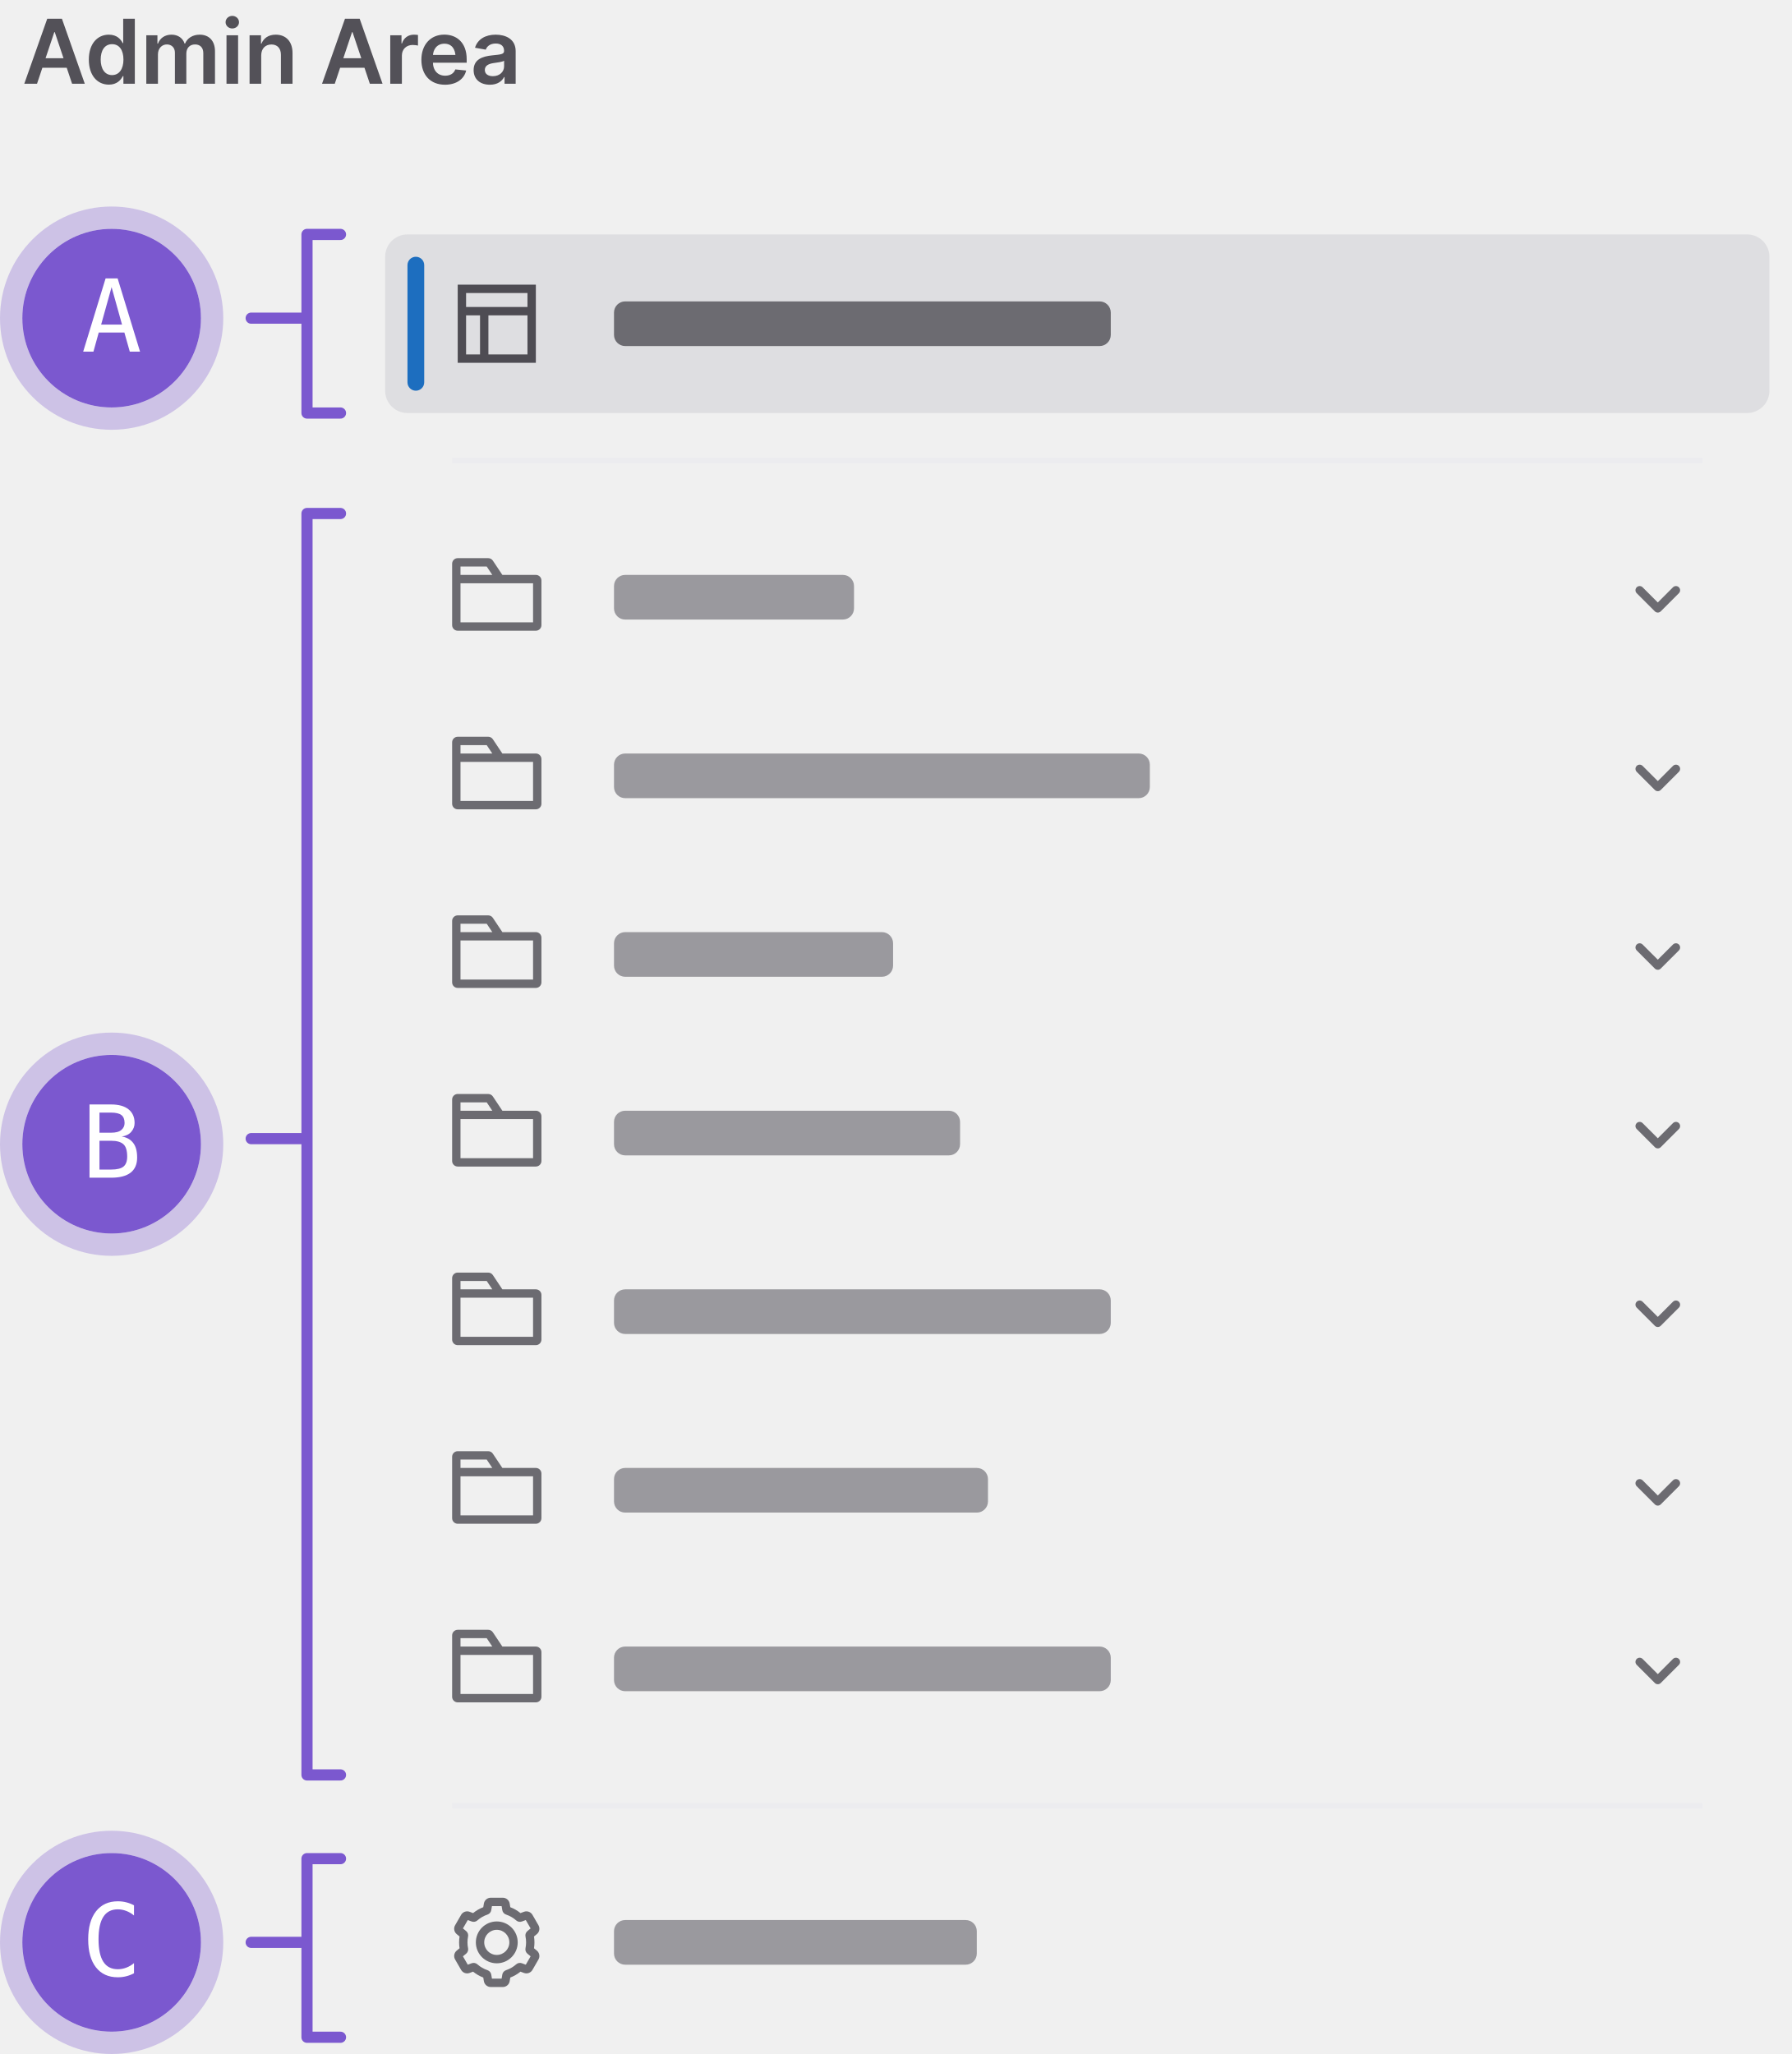
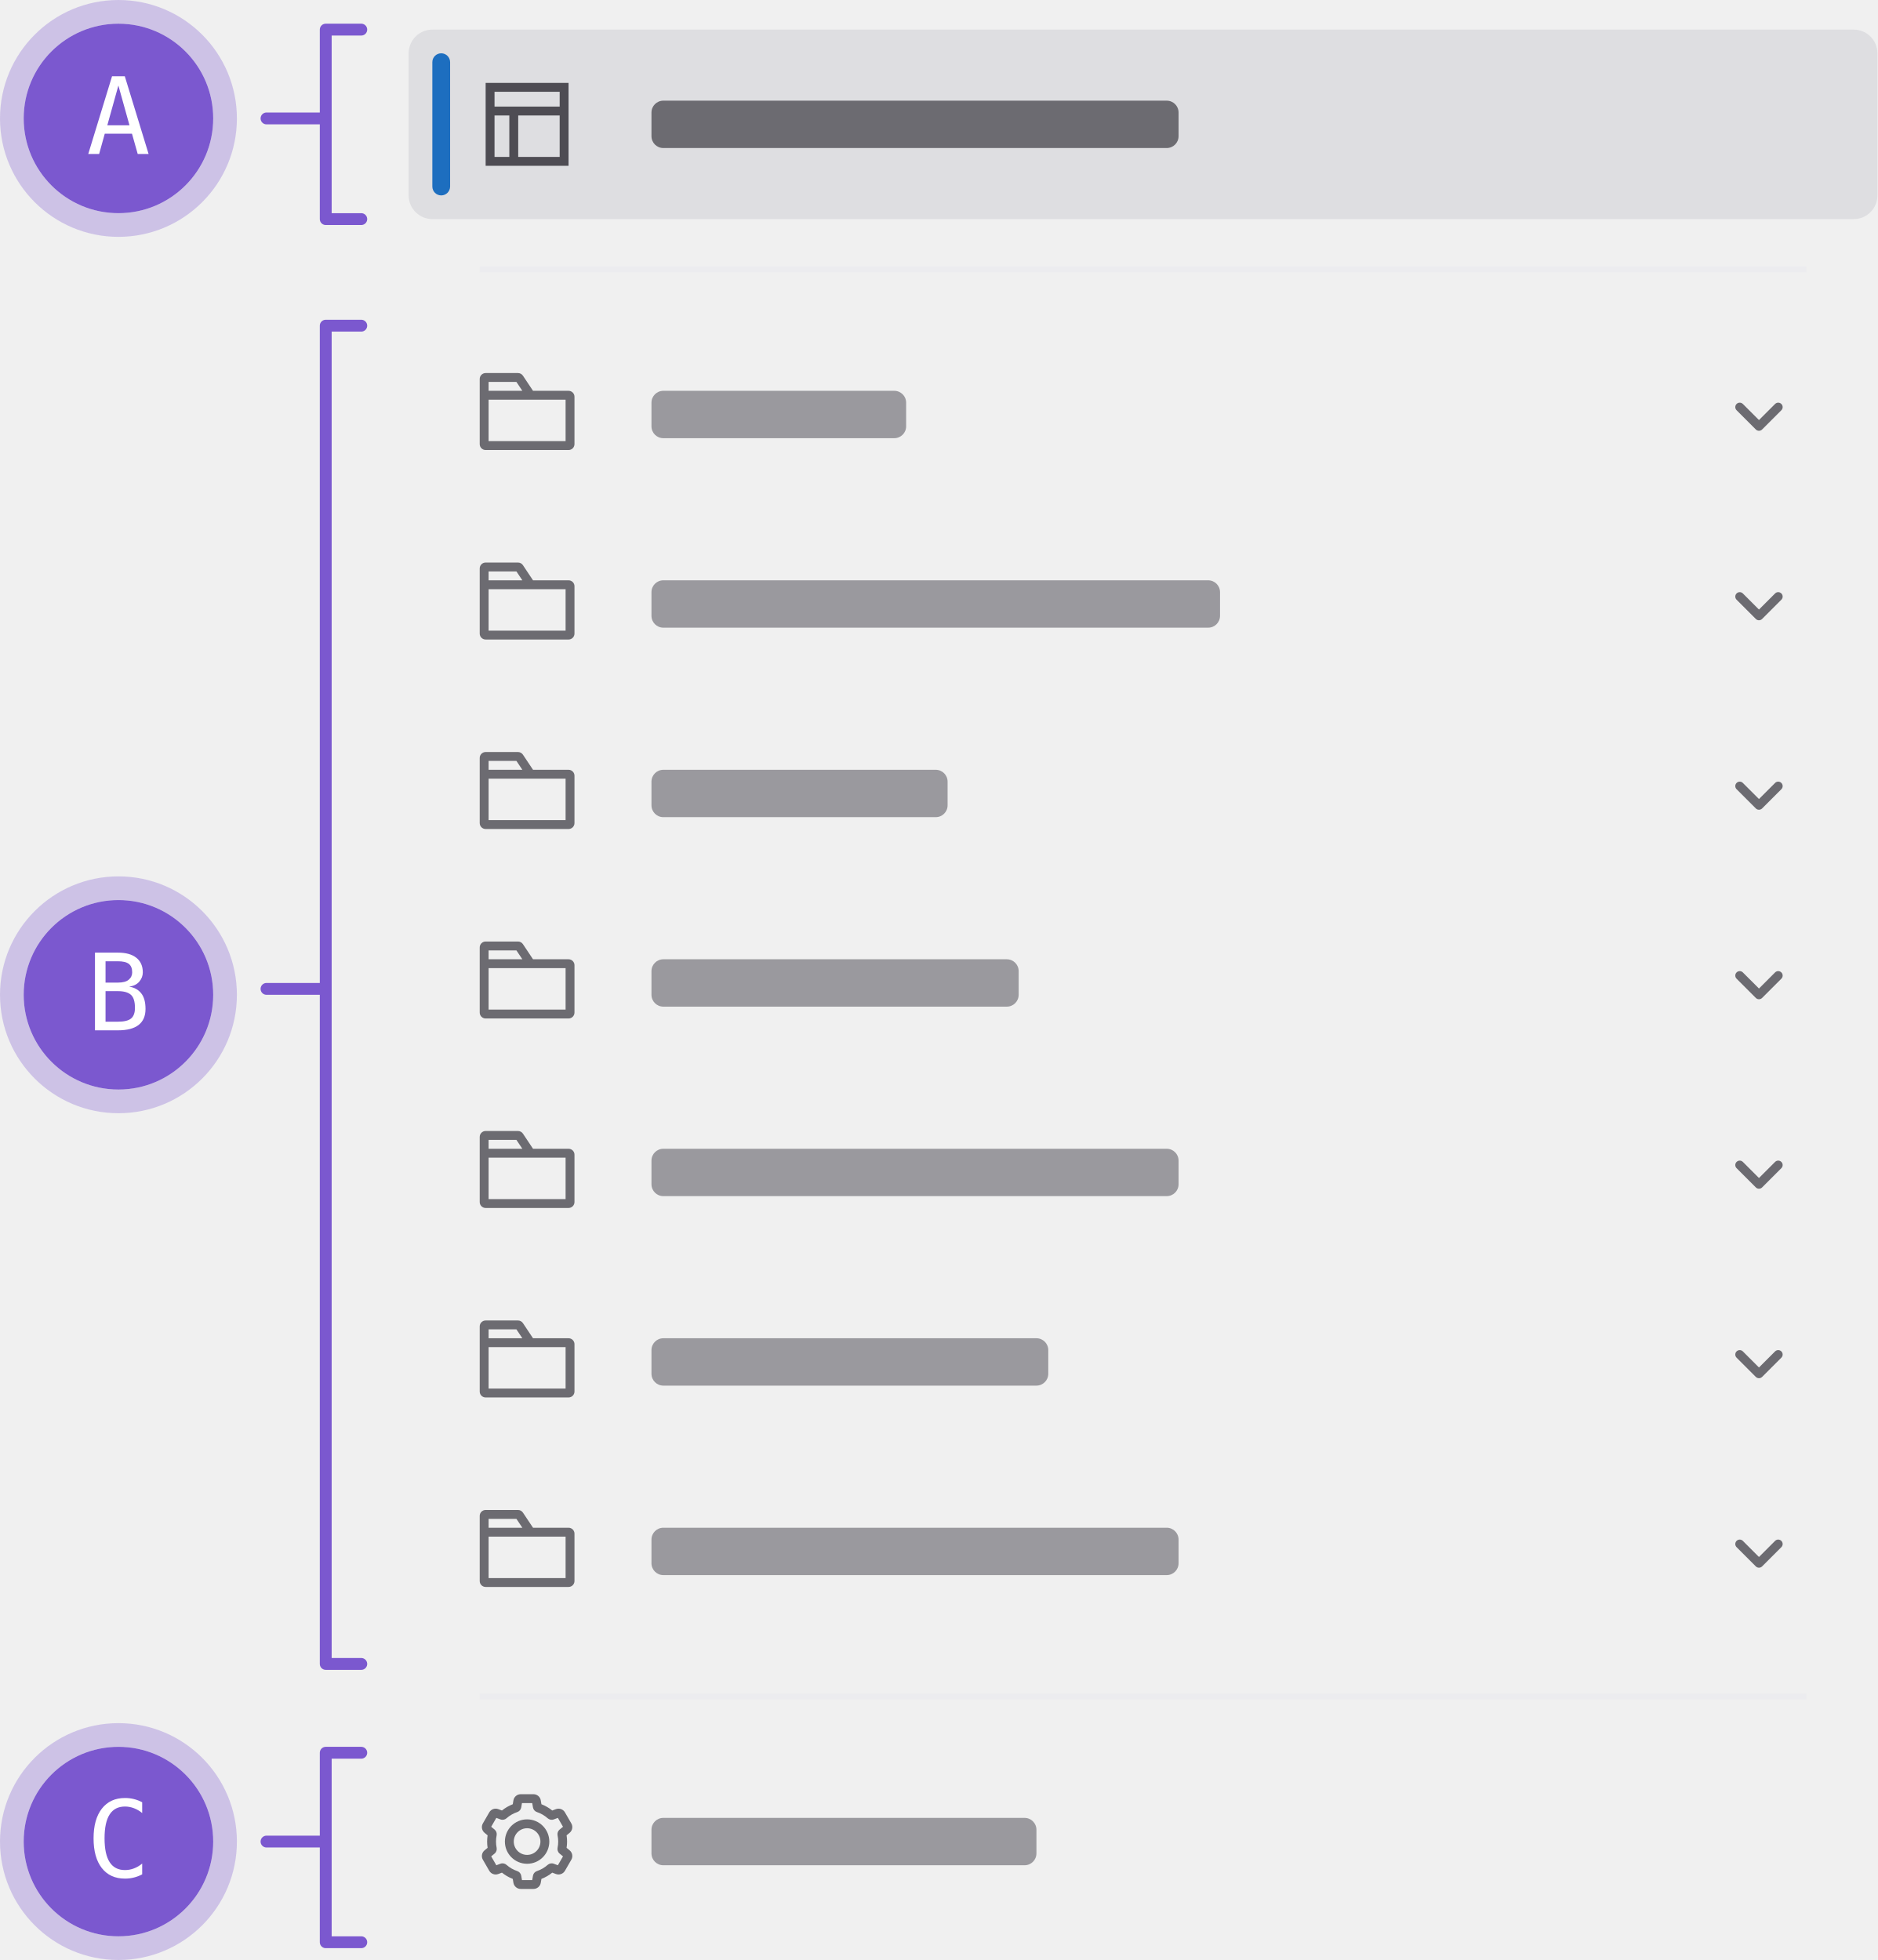
- <svg xmlns="http://www.w3.org/2000/svg" width="321" height="368" viewBox="0 0 321 368" fill="none">
-   <line x1="1" y1="-1" x2="10" y2="-1" transform="matrix(1 4.53408e-09 -1.68562e-06 1 44 58)" stroke="#7B58CF" stroke-width="2" stroke-linecap="round" />
-   <path d="M61 42H55V74H61" stroke="#7B58CF" stroke-width="2" stroke-linecap="round" stroke-linejoin="round" />
-   <circle cx="20" cy="57" r="16" fill="#7B58CF" />
-   <circle cx="20" cy="57" r="18" stroke="#7B58CF" stroke-opacity="0.3" stroke-width="4" />
-   <path d="M19.991 51.442L18.119 58.157H21.863L19.991 51.442ZM18.919 49.878H21.072L25.089 63H23.252L22.285 59.581H17.689L16.739 63H14.902L18.919 49.878Z" fill="white" />
-   <line x1="1" y1="-1" x2="10" y2="-1" transform="matrix(1 4.53408e-09 -1.68562e-06 1 44 349)" stroke="#7B58CF" stroke-width="2" stroke-linecap="round" />
-   <path d="M61 333H55V365H61" stroke="#7B58CF" stroke-width="2" stroke-linecap="round" stroke-linejoin="round" />
-   <circle cx="20" cy="348" r="16" fill="#7B58CF" />
-   <circle cx="20" cy="348" r="18" stroke="#7B58CF" stroke-opacity="0.3" stroke-width="4" />
-   <path d="M24.008 353.534C23.557 353.774 23.094 353.953 22.619 354.07C22.145 354.193 21.641 354.255 21.107 354.255C19.426 354.255 18.119 353.66 17.188 352.471C16.262 351.281 15.799 349.608 15.799 347.452C15.799 345.308 16.265 343.638 17.196 342.442C18.134 341.241 19.438 340.641 21.107 340.641C21.641 340.641 22.145 340.702 22.619 340.825C23.094 340.942 23.557 341.121 24.008 341.361V343.181C23.574 342.823 23.108 342.551 22.61 342.363C22.112 342.176 21.611 342.082 21.107 342.082C19.953 342.082 19.089 342.527 18.515 343.418C17.94 344.309 17.653 345.653 17.653 347.452C17.653 349.245 17.94 350.587 18.515 351.478C19.089 352.368 19.953 352.813 21.107 352.813C21.623 352.813 22.127 352.72 22.619 352.532C23.117 352.345 23.58 352.072 24.008 351.715V353.534Z" fill="white" />
-   <line x1="45" y1="204" x2="54" y2="204" stroke="#7B58CF" stroke-width="2" stroke-linecap="round" />
-   <path d="M61 92H55V318H61" stroke="#7B58CF" stroke-width="2" stroke-linecap="round" stroke-linejoin="round" />
-   <circle cx="20" cy="205" r="16" fill="#7B58CF" />
-   <circle cx="20" cy="205" r="18" stroke="#7B58CF" stroke-opacity="0.3" stroke-width="4" />
-   <path d="M17.82 204.382V209.541H19.921C20.952 209.541 21.688 209.362 22.127 209.005C22.566 208.642 22.786 208.047 22.786 207.221C22.786 206.131 22.555 205.387 22.092 204.988C21.629 204.584 20.905 204.382 19.921 204.382H17.82ZM17.82 199.337V202.94H19.886C20.741 202.94 21.359 202.776 21.74 202.448C22.127 202.12 22.32 201.707 22.32 201.209C22.32 200.547 22.13 200.069 21.749 199.776C21.374 199.483 20.753 199.337 19.886 199.337H17.82ZM16.036 197.878H19.921C21.263 197.878 22.297 198.168 23.023 198.748C23.75 199.328 24.113 200.148 24.113 201.209C24.113 201.777 23.92 202.293 23.533 202.756C23.152 203.219 22.578 203.509 21.811 203.626C22.672 203.755 23.346 204.124 23.832 204.733C24.324 205.337 24.57 206.225 24.57 207.396C24.57 208.586 24.181 209.485 23.401 210.095C22.622 210.698 21.462 211 19.921 211H16.036V197.878Z" fill="white" />
+ <svg xmlns="http://www.w3.org/2000/svg" width="317" height="331" viewBox="0 0 317 331" fill="none">
+   <line x1="1" y1="-1" x2="10" y2="-1" transform="matrix(1 4.53408e-09 -1.68562e-06 1 44 21)" stroke="#7B58CF" stroke-width="2" stroke-linecap="round" />
+   <path d="M61 5H55V37H61" stroke="#7B58CF" stroke-width="2" stroke-linecap="round" stroke-linejoin="round" />
+   <circle cx="20" cy="20" r="16" fill="#7B58CF" />
+   <circle cx="20" cy="20" r="18" stroke="#7B58CF" stroke-opacity="0.3" stroke-width="4" />
+   <path d="M19.991 14.442L18.119 21.157H21.863L19.991 14.442ZM18.919 12.878H21.072L25.089 26H23.252L22.285 22.581H17.689L16.739 26H14.902L18.919 12.878Z" fill="white" />
+   <line x1="1" y1="-1" x2="10" y2="-1" transform="matrix(1 4.53408e-09 -1.68562e-06 1 44 312)" stroke="#7B58CF" stroke-width="2" stroke-linecap="round" />
+   <path d="M61 296H55V328H61" stroke="#7B58CF" stroke-width="2" stroke-linecap="round" stroke-linejoin="round" />
+   <circle cx="20" cy="311" r="16" fill="#7B58CF" />
+   <circle cx="20" cy="311" r="18" stroke="#7B58CF" stroke-opacity="0.3" stroke-width="4" />
+   <path d="M24.008 316.534C23.557 316.774 23.094 316.953 22.619 317.07C22.145 317.193 21.641 317.255 21.107 317.255C19.426 317.255 18.119 316.66 17.188 315.471C16.262 314.281 15.799 312.608 15.799 310.452C15.799 308.308 16.265 306.638 17.196 305.442C18.134 304.241 19.438 303.641 21.107 303.641C21.641 303.641 22.145 303.702 22.619 303.825C23.094 303.942 23.557 304.121 24.008 304.361V306.181C23.574 305.823 23.108 305.551 22.61 305.363C22.112 305.176 21.611 305.082 21.107 305.082C19.953 305.082 19.089 305.527 18.515 306.418C17.94 307.309 17.653 308.653 17.653 310.452C17.653 312.245 17.94 313.587 18.515 314.478C19.089 315.368 19.953 315.813 21.107 315.813C21.623 315.813 22.127 315.72 22.619 315.532C23.117 315.345 23.58 315.072 24.008 314.715V316.534Z" fill="white" />
+   <line x1="45" y1="167" x2="54" y2="167" stroke="#7B58CF" stroke-width="2" stroke-linecap="round" />
+   <path d="M61 55H55V281H61" stroke="#7B58CF" stroke-width="2" stroke-linecap="round" stroke-linejoin="round" />
+   <circle cx="20" cy="168" r="16" fill="#7B58CF" />
+   <circle cx="20" cy="168" r="18" stroke="#7B58CF" stroke-opacity="0.3" stroke-width="4" />
+   <path d="M17.82 167.382V172.541H19.921C20.952 172.541 21.688 172.362 22.127 172.005C22.566 171.642 22.786 171.047 22.786 170.221C22.786 169.131 22.555 168.387 22.092 167.988C21.629 167.584 20.905 167.382 19.921 167.382H17.82ZM17.82 162.337V165.94H19.886C20.741 165.94 21.359 165.776 21.74 165.448C22.127 165.12 22.32 164.707 22.32 164.209C22.32 163.547 22.13 163.069 21.749 162.776C21.374 162.483 20.753 162.337 19.886 162.337H17.82ZM16.036 160.878H19.921C21.263 160.878 22.297 161.168 23.023 161.748C23.75 162.328 24.113 163.148 24.113 164.209C24.113 164.777 23.92 165.293 23.533 165.756C23.152 166.219 22.578 166.509 21.811 166.626C22.672 166.755 23.346 167.124 23.832 167.733C24.324 168.337 24.57 169.225 24.57 170.396C24.57 171.586 24.181 172.485 23.401 173.095C22.622 173.698 21.462 174 19.921 174H16.036V160.878Z" fill="white" />
  <g style="mix-blend-mode:multiply">
-     <rect x="69" y="42" width="248" height="32" rx="4" fill="#ECECEF" />
-     <path fill-rule="evenodd" clip-rule="evenodd" d="M94.5 52.5H83.5V55H94.5V52.5ZM94.5 56.5H87.5V63.5H94.5V56.5ZM86 56.5H83.5V63.5H86V56.5ZM83.5 51H82V52.5V63.5V65H83.5H94.5H96V63.5V52.5V51H94.5H83.5Z" fill="#535158" />
-     <path d="M73 47.5C73 46.672 73.672 46 74.5 46V46C75.328 46 76 46.672 76 47.5V68.5C76 69.328 75.328 70 74.5 70V70C73.672 70 73 69.328 73 68.5V47.5Z" fill="#1F75CB" />
-     <rect x="110" y="54" width="89" height="8" rx="2" fill="#737278" />
+     <rect x="69" y="5" width="248" height="32" rx="4" fill="#ECECEF" />
+     <path fill-rule="evenodd" clip-rule="evenodd" d="M94.5 15.5L83.5 15.5V18L94.5 18V15.5ZM94.5 19.5H87.5V26.5H94.5V19.5ZM86 19.5H83.5V26.5H86V19.5ZM83.5 14H82V15.5V26.5V28H83.5H94.5H96V26.5V15.5V14H94.5L83.5 14Z" fill="#535158" />
+     <path d="M73 10.5C73 9.672 73.672 9 74.5 9V9C75.328 9 76 9.672 76 10.5V31.5C76 32.328 75.328 33 74.5 33V33C73.672 33 73 32.328 73 31.5V10.5Z" fill="#1F75CB" />
+     <rect x="110" y="17" width="89" height="8" rx="2" fill="#737278" />
  </g>
-   <rect x="81" y="82" width="224" height="1" fill="#ECECEF" />
+   <rect x="81" y="45" width="224" height="1" fill="#ECECEF" />
  <g style="mix-blend-mode:multiply">
-     <g clip-path="url(#clip0_16653_30419)">
-       <path fill-rule="evenodd" clip-rule="evenodd" d="M82.5 103V101.5H87.197L88.197 103H82.5ZM81 103V101C81 100.448 81.448 100 82 100H87.465C87.799 100 88.111 100.167 88.297 100.445L89.963 102.945C89.976 102.963 89.987 102.982 89.998 103H96C96.552 103 97 103.448 97 104V112C97 112.552 96.552 113 96 113H82C81.448 113 81 112.552 81 112V104.5V103.5V103ZM82.5 104.5V111.5H95.5V104.5H89.132H82.5Z" fill="#737278" />
+     <g clip-path="url(#clip0_16653_30420)">
+       <path fill-rule="evenodd" clip-rule="evenodd" d="M82.5 66V64.5H87.197L88.197 66H82.5ZM81 66V64C81 63.448 81.448 63 82 63H87.465C87.799 63 88.111 63.167 88.297 63.445L89.963 65.945C89.976 65.963 89.987 65.982 89.998 66H96C96.552 66 97 66.448 97 67V75C97 75.552 96.552 76 96 76H82C81.448 76 81 75.552 81 75V67.5V66.5V66ZM82.5 67.5V74.5H95.5V67.5H89.132H82.5Z" fill="#737278" />
    </g>
-     <rect x="110" y="103" width="43" height="8" rx="2" fill="#A4A3A8" />
-     <path fill-rule="evenodd" clip-rule="evenodd" d="M293.22 105.22C293.513 104.927 293.987 104.927 294.28 105.22L297 107.939L299.72 105.22C300.013 104.927 300.487 104.927 300.78 105.22C301.073 105.513 301.073 105.987 300.78 106.28L297.53 109.53C297.237 109.823 296.763 109.823 296.47 109.53L293.22 106.28C292.927 105.987 292.927 105.513 293.22 105.22Z" fill="#737278" />
+     <rect x="110" y="66" width="43" height="8" rx="2" fill="#A4A3A8" />
+     <path fill-rule="evenodd" clip-rule="evenodd" d="M293.22 68.22C293.513 67.927 293.987 67.927 294.28 68.22L297 70.939L299.72 68.22C300.013 67.927 300.487 67.927 300.78 68.22C301.073 68.513 301.073 68.987 300.78 69.28L297.53 72.53C297.237 72.823 296.763 72.823 296.47 72.53L293.22 69.28C292.927 68.987 292.927 68.513 293.22 68.22Z" fill="#737278" />
  </g>
  <g style="mix-blend-mode:multiply">
-     <g clip-path="url(#clip1_16653_30419)">
-       <path fill-rule="evenodd" clip-rule="evenodd" d="M82.5 135V133.5H87.197L88.197 135H82.5ZM81 135V133C81 132.448 81.448 132 82 132H87.465C87.799 132 88.111 132.167 88.297 132.445L89.963 134.945C89.976 134.963 89.987 134.982 89.998 135H96C96.552 135 97 135.448 97 136V144C97 144.552 96.552 145 96 145H82C81.448 145 81 144.552 81 144V136.5V135.5V135ZM82.5 136.5V143.5H95.5V136.5H89.132H82.5Z" fill="#737278" />
+     <g clip-path="url(#clip1_16653_30420)">
+       <path fill-rule="evenodd" clip-rule="evenodd" d="M82.5 98V96.5H87.197L88.197 98H82.5ZM81 98V96C81 95.448 81.448 95 82 95H87.465C87.799 95 88.111 95.167 88.297 95.445L89.963 97.945C89.976 97.963 89.987 97.982 89.998 98H96C96.552 98 97 98.448 97 99V107C97 107.552 96.552 108 96 108H82C81.448 108 81 107.552 81 107V99.5V98.5V98ZM82.5 99.5V106.5H95.5V99.5H89.132H82.5Z" fill="#737278" />
    </g>
-     <rect x="110" y="135" width="96" height="8" rx="2" fill="#A4A3A8" />
-     <path fill-rule="evenodd" clip-rule="evenodd" d="M293.22 137.22C293.513 136.927 293.987 136.927 294.28 137.22L297 139.939L299.72 137.22C300.013 136.927 300.487 136.927 300.78 137.22C301.073 137.513 301.073 137.987 300.78 138.28L297.53 141.53C297.237 141.823 296.763 141.823 296.47 141.53L293.22 138.28C292.927 137.987 292.927 137.513 293.22 137.22Z" fill="#737278" />
+     <rect x="110" y="98" width="96" height="8" rx="2" fill="#A4A3A8" />
+     <path fill-rule="evenodd" clip-rule="evenodd" d="M293.22 100.22C293.513 99.927 293.987 99.927 294.28 100.22L297 102.939L299.72 100.22C300.013 99.927 300.487 99.927 300.78 100.22C301.073 100.513 301.073 100.987 300.78 101.28L297.53 104.53C297.237 104.823 296.763 104.823 296.47 104.53L293.22 101.28C292.927 100.987 292.927 100.513 293.22 100.22Z" fill="#737278" />
  </g>
  <g style="mix-blend-mode:multiply">
-     <g clip-path="url(#clip2_16653_30419)">
-       <path fill-rule="evenodd" clip-rule="evenodd" d="M82.5 167V165.5H87.197L88.197 167H82.5ZM81 167V165C81 164.448 81.448 164 82 164H87.465C87.799 164 88.111 164.167 88.297 164.445L89.963 166.945C89.976 166.963 89.987 166.982 89.998 167H96C96.552 167 97 167.448 97 168V176C97 176.552 96.552 177 96 177H82C81.448 177 81 176.552 81 176V168.5V167.5V167ZM82.5 168.5V175.5H95.5V168.5H89.132H82.5Z" fill="#737278" />
+     <g clip-path="url(#clip2_16653_30420)">
+       <path fill-rule="evenodd" clip-rule="evenodd" d="M82.5 130V128.5H87.197L88.197 130H82.5ZM81 130V128C81 127.448 81.448 127 82 127H87.465C87.799 127 88.111 127.167 88.297 127.445L89.963 129.945C89.976 129.963 89.987 129.982 89.998 130H96C96.552 130 97 130.448 97 131V139C97 139.552 96.552 140 96 140H82C81.448 140 81 139.552 81 139V131.5V130.5V130ZM82.5 131.5V138.5H95.5V131.5H89.132H82.5Z" fill="#737278" />
    </g>
-     <rect x="110" y="167" width="50" height="8" rx="2" fill="#A4A3A8" />
-     <path fill-rule="evenodd" clip-rule="evenodd" d="M293.22 169.22C293.513 168.927 293.987 168.927 294.28 169.22L297 171.939L299.72 169.22C300.013 168.927 300.487 168.927 300.78 169.22C301.073 169.513 301.073 169.987 300.78 170.28L297.53 173.53C297.237 173.823 296.763 173.823 296.47 173.53L293.22 170.28C292.927 169.987 292.927 169.513 293.22 169.22Z" fill="#737278" />
+     <rect x="110" y="130" width="50" height="8" rx="2" fill="#A4A3A8" />
+     <path fill-rule="evenodd" clip-rule="evenodd" d="M293.22 132.22C293.513 131.927 293.987 131.927 294.28 132.22L297 134.939L299.72 132.22C300.013 131.927 300.487 131.927 300.78 132.22C301.073 132.513 301.073 132.987 300.78 133.28L297.53 136.53C297.237 136.823 296.763 136.823 296.47 136.53L293.22 133.28C292.927 132.987 292.927 132.513 293.22 132.22Z" fill="#737278" />
  </g>
  <g style="mix-blend-mode:multiply">
-     <g clip-path="url(#clip3_16653_30419)">
-       <path fill-rule="evenodd" clip-rule="evenodd" d="M82.5 199V197.5H87.197L88.197 199H82.5ZM81 199V197C81 196.448 81.448 196 82 196H87.465C87.799 196 88.111 196.167 88.297 196.445L89.963 198.945C89.976 198.963 89.987 198.982 89.998 199H96C96.552 199 97 199.448 97 200V208C97 208.552 96.552 209 96 209H82C81.448 209 81 208.552 81 208V200.5V199.5V199ZM82.5 200.5V207.5H95.5V200.5H89.132H82.5Z" fill="#737278" />
+     <g clip-path="url(#clip3_16653_30420)">
+       <path fill-rule="evenodd" clip-rule="evenodd" d="M82.5 162V160.5H87.197L88.197 162H82.5ZM81 162V160C81 159.448 81.448 159 82 159H87.465C87.799 159 88.111 159.167 88.297 159.445L89.963 161.945C89.976 161.963 89.987 161.982 89.998 162H96C96.552 162 97 162.448 97 163V171C97 171.552 96.552 172 96 172H82C81.448 172 81 171.552 81 171V163.5V162.5V162ZM82.5 163.5V170.5H95.5V163.5H89.132H82.5Z" fill="#737278" />
    </g>
-     <rect x="110" y="199" width="62" height="8" rx="2" fill="#A4A3A8" />
-     <path fill-rule="evenodd" clip-rule="evenodd" d="M293.22 201.22C293.513 200.927 293.987 200.927 294.28 201.22L297 203.939L299.72 201.22C300.013 200.927 300.487 200.927 300.78 201.22C301.073 201.513 301.073 201.987 300.78 202.28L297.53 205.53C297.237 205.823 296.763 205.823 296.47 205.53L293.22 202.28C292.927 201.987 292.927 201.513 293.22 201.22Z" fill="#737278" />
+     <rect x="110" y="162" width="62" height="8" rx="2" fill="#A4A3A8" />
+     <path fill-rule="evenodd" clip-rule="evenodd" d="M293.22 164.22C293.513 163.927 293.987 163.927 294.28 164.22L297 166.939L299.72 164.22C300.013 163.927 300.487 163.927 300.78 164.22C301.073 164.513 301.073 164.987 300.78 165.28L297.53 168.53C297.237 168.823 296.763 168.823 296.47 168.53L293.22 165.28C292.927 164.987 292.927 164.513 293.22 164.22Z" fill="#737278" />
  </g>
  <g style="mix-blend-mode:multiply">
-     <g clip-path="url(#clip4_16653_30419)">
-       <path fill-rule="evenodd" clip-rule="evenodd" d="M82.5 231V229.5H87.197L88.197 231H82.5ZM81 231V229C81 228.448 81.448 228 82 228H87.465C87.799 228 88.111 228.167 88.297 228.445L89.963 230.945C89.976 230.963 89.987 230.982 89.998 231H96C96.552 231 97 231.448 97 232V240C97 240.552 96.552 241 96 241H82C81.448 241 81 240.552 81 240V232.5V231.5V231ZM82.5 232.5V239.5H95.5V232.5H89.132H82.5Z" fill="#737278" />
+     <g clip-path="url(#clip4_16653_30420)">
+       <path fill-rule="evenodd" clip-rule="evenodd" d="M82.5 194V192.5H87.197L88.197 194H82.5ZM81 194V192C81 191.448 81.448 191 82 191H87.465C87.799 191 88.111 191.167 88.297 191.445L89.963 193.945C89.976 193.963 89.987 193.982 89.998 194H96C96.552 194 97 194.448 97 195V203C97 203.552 96.552 204 96 204H82C81.448 204 81 203.552 81 203V195.5V194.5V194ZM82.5 195.5V202.5H95.5V195.5H89.132H82.5Z" fill="#737278" />
    </g>
-     <rect x="110" y="231" width="89" height="8" rx="2" fill="#A4A3A8" />
-     <path fill-rule="evenodd" clip-rule="evenodd" d="M293.22 233.22C293.513 232.927 293.987 232.927 294.28 233.22L297 235.939L299.72 233.22C300.013 232.927 300.487 232.927 300.78 233.22C301.073 233.513 301.073 233.987 300.78 234.28L297.53 237.53C297.237 237.823 296.763 237.823 296.47 237.53L293.22 234.28C292.927 233.987 292.927 233.513 293.22 233.22Z" fill="#737278" />
+     <rect x="110" y="194" width="89" height="8" rx="2" fill="#A4A3A8" />
+     <path fill-rule="evenodd" clip-rule="evenodd" d="M293.22 196.22C293.513 195.927 293.987 195.927 294.28 196.22L297 198.939L299.72 196.22C300.013 195.927 300.487 195.927 300.78 196.22C301.073 196.513 301.073 196.987 300.78 197.28L297.53 200.53C297.237 200.823 296.763 200.823 296.47 200.53L293.22 197.28C292.927 196.987 292.927 196.513 293.22 196.22Z" fill="#737278" />
  </g>
  <g style="mix-blend-mode:multiply">
-     <g clip-path="url(#clip5_16653_30419)">
-       <path fill-rule="evenodd" clip-rule="evenodd" d="M82.5 263V261.5H87.197L88.197 263H82.5ZM81 263V261C81 260.448 81.448 260 82 260H87.465C87.799 260 88.111 260.167 88.297 260.445L89.963 262.945C89.976 262.963 89.987 262.982 89.998 263H96C96.552 263 97 263.448 97 264V272C97 272.552 96.552 273 96 273H82C81.448 273 81 272.552 81 272V264.5V263.5V263ZM82.5 264.5V271.5H95.5V264.5H89.132H82.5Z" fill="#737278" />
+     <g clip-path="url(#clip5_16653_30420)">
+       <path fill-rule="evenodd" clip-rule="evenodd" d="M82.5 226V224.5H87.197L88.197 226H82.5ZM81 226V224C81 223.448 81.448 223 82 223H87.465C87.799 223 88.111 223.167 88.297 223.445L89.963 225.945C89.976 225.963 89.987 225.982 89.998 226H96C96.552 226 97 226.448 97 227V235C97 235.552 96.552 236 96 236H82C81.448 236 81 235.552 81 235V227.5V226.5V226ZM82.5 227.5V234.5H95.5V227.5H89.132H82.5Z" fill="#737278" />
    </g>
-     <rect x="110" y="263" width="67" height="8" rx="2" fill="#A4A3A8" />
-     <path fill-rule="evenodd" clip-rule="evenodd" d="M293.22 265.22C293.513 264.927 293.987 264.927 294.28 265.22L297 267.939L299.72 265.22C300.013 264.927 300.487 264.927 300.78 265.22C301.073 265.513 301.073 265.987 300.78 266.28L297.53 269.53C297.237 269.823 296.763 269.823 296.47 269.53L293.22 266.28C292.927 265.987 292.927 265.513 293.22 265.22Z" fill="#737278" />
+     <rect x="110" y="226" width="67" height="8" rx="2" fill="#A4A3A8" />
+     <path fill-rule="evenodd" clip-rule="evenodd" d="M293.22 228.22C293.513 227.927 293.987 227.927 294.28 228.22L297 230.939L299.72 228.22C300.013 227.927 300.487 227.927 300.78 228.22C301.073 228.513 301.073 228.987 300.78 229.28L297.53 232.53C297.237 232.823 296.763 232.823 296.47 232.53L293.22 229.28C292.927 228.987 292.927 228.513 293.22 228.22Z" fill="#737278" />
  </g>
  <g style="mix-blend-mode:multiply">
-     <g clip-path="url(#clip6_16653_30419)">
-       <path fill-rule="evenodd" clip-rule="evenodd" d="M82.5 295V293.5H87.197L88.197 295H82.5ZM81 295V293C81 292.448 81.448 292 82 292H87.465C87.799 292 88.111 292.167 88.297 292.445L89.963 294.945C89.976 294.963 89.987 294.982 89.998 295H96C96.552 295 97 295.448 97 296V304C97 304.552 96.552 305 96 305H82C81.448 305 81 304.552 81 304V296.5V295.5V295ZM82.5 296.5V303.5H95.5V296.5H89.132H82.5Z" fill="#737278" />
+     <g clip-path="url(#clip6_16653_30420)">
+       <path fill-rule="evenodd" clip-rule="evenodd" d="M82.5 258V256.5H87.197L88.197 258H82.5ZM81 258V256C81 255.448 81.448 255 82 255H87.465C87.799 255 88.111 255.167 88.297 255.445L89.963 257.945C89.976 257.963 89.987 257.982 89.998 258H96C96.552 258 97 258.448 97 259V267C97 267.552 96.552 268 96 268H82C81.448 268 81 267.552 81 267V259.5V258.5V258ZM82.5 259.5V266.5H95.5V259.5H89.132H82.5Z" fill="#737278" />
    </g>
-     <rect x="110" y="295" width="89" height="8" rx="2" fill="#A4A3A8" />
-     <path fill-rule="evenodd" clip-rule="evenodd" d="M293.22 297.22C293.513 296.927 293.987 296.927 294.28 297.22L297 299.939L299.72 297.22C300.013 296.927 300.487 296.927 300.78 297.22C301.073 297.513 301.073 297.987 300.78 298.28L297.53 301.53C297.237 301.823 296.763 301.823 296.47 301.53L293.22 298.28C292.927 297.987 292.927 297.513 293.22 297.22Z" fill="#737278" />
+     <rect x="110" y="258" width="89" height="8" rx="2" fill="#A4A3A8" />
+     <path fill-rule="evenodd" clip-rule="evenodd" d="M293.22 260.22C293.513 259.927 293.987 259.927 294.28 260.22L297 262.939L299.72 260.22C300.013 259.927 300.487 259.927 300.78 260.22C301.073 260.513 301.073 260.987 300.78 261.28L297.53 264.53C297.237 264.823 296.763 264.823 296.47 264.53L293.22 261.28C292.927 260.987 292.927 260.513 293.22 260.22Z" fill="#737278" />
  </g>
-   <rect x="81" y="323" width="224" height="1" fill="#ECECEF" />
+   <rect x="81" y="286" width="224" height="1" fill="#ECECEF" />
  <g style="mix-blend-mode:multiply">
-     <path fill-rule="evenodd" clip-rule="evenodd" d="M88.01 342.233L88.134 341.5H89.866L89.99 342.233C90.054 342.611 90.323 342.905 90.665 343.019C91.341 343.245 91.957 343.605 92.48 344.069C92.75 344.308 93.139 344.393 93.498 344.26L94.196 344L95.062 345.5L94.489 345.974C94.194 346.218 94.074 346.597 94.145 346.95C94.214 347.289 94.25 347.64 94.25 348C94.25 348.36 94.214 348.711 94.145 349.05C94.074 349.403 94.194 349.782 94.489 350.026L95.062 350.5L94.196 352L93.498 351.74C93.139 351.607 92.75 351.692 92.48 351.931C91.956 352.395 91.341 352.755 90.665 352.981C90.323 353.095 90.054 353.389 89.99 353.767L89.866 354.5H88.134L88.01 353.767C87.947 353.389 87.678 353.095 87.335 352.981C86.659 352.755 86.044 352.395 85.521 351.931C85.25 351.692 84.861 351.607 84.503 351.74L83.804 352L82.938 350.5L83.511 350.026C83.806 349.782 83.927 349.403 83.855 349.05C83.786 348.711 83.75 348.36 83.75 348C83.75 347.64 83.786 347.289 83.855 346.95C83.927 346.597 83.806 346.218 83.511 345.974L82.938 345.5L83.804 344L84.503 344.26C84.861 344.393 85.25 344.308 85.521 344.069C86.044 343.605 86.659 343.245 87.335 343.019C87.678 342.905 87.947 342.611 88.01 342.233ZM87.923 340C87.313 340 86.792 340.44 86.69 341.042L86.58 341.697C85.913 341.953 85.298 342.312 84.754 342.753L84.129 342.52C83.558 342.308 82.916 342.539 82.611 343.067L81.533 344.933C81.228 345.461 81.349 346.133 81.819 346.521L82.332 346.945C82.278 347.289 82.25 347.642 82.25 348C82.25 348.358 82.278 348.711 82.332 349.055L81.819 349.479C81.349 349.867 81.228 350.539 81.533 351.067L82.611 352.933C82.916 353.461 83.557 353.692 84.129 353.48L84.754 353.247C85.298 353.688 85.913 354.047 86.58 354.303L86.69 354.958C86.792 355.56 87.313 356 87.923 356H90.078C90.688 356 91.209 355.56 91.31 354.958L91.421 354.303C92.087 354.047 92.702 353.688 93.247 353.247L93.871 353.48C94.443 353.692 95.085 353.461 95.39 352.933L96.467 351.067C96.772 350.539 96.651 349.867 96.181 349.479L95.668 349.055C95.722 348.711 95.75 348.358 95.75 348C95.75 347.642 95.722 347.29 95.668 346.946L96.181 346.521C96.651 346.133 96.772 345.461 96.467 344.933L95.39 343.067C95.085 342.539 94.443 342.308 93.871 342.52L93.247 342.753C92.702 342.312 92.087 341.953 91.421 341.697L91.31 341.042C91.209 340.44 90.688 340 90.078 340H87.923ZM86.75 348C86.75 346.757 87.757 345.75 89 345.75C90.243 345.75 91.25 346.757 91.25 348C91.25 349.243 90.243 350.25 89 350.25C87.757 350.25 86.75 349.243 86.75 348ZM89 344.25C86.929 344.25 85.25 345.929 85.25 348C85.25 350.071 86.929 351.75 89 351.75C91.071 351.75 92.75 350.071 92.75 348C92.75 345.929 91.071 344.25 89 344.25Z" fill="#737278" />
-     <rect x="110" y="344" width="65" height="8" rx="2" fill="#A4A3A8" />
+     <path fill-rule="evenodd" clip-rule="evenodd" d="M88.01 305.233L88.134 304.5H89.866L89.99 305.233C90.054 305.611 90.323 305.905 90.665 306.019C91.341 306.245 91.957 306.605 92.48 307.069C92.75 307.308 93.139 307.393 93.498 307.26L94.196 307L95.062 308.5L94.489 308.974C94.194 309.218 94.074 309.597 94.145 309.95C94.214 310.289 94.25 310.64 94.25 311C94.25 311.36 94.214 311.711 94.145 312.05C94.074 312.403 94.194 312.782 94.489 313.026L95.062 313.5L94.196 315L93.498 314.74C93.139 314.607 92.75 314.692 92.48 314.931C91.956 315.395 91.341 315.755 90.665 315.981C90.323 316.095 90.054 316.389 89.99 316.767L89.866 317.5H88.134L88.01 316.767C87.947 316.389 87.678 316.095 87.335 315.981C86.659 315.755 86.044 315.395 85.521 314.931C85.25 314.692 84.861 314.607 84.503 314.74L83.804 315L82.938 313.5L83.511 313.026C83.806 312.782 83.927 312.403 83.855 312.05C83.786 311.711 83.75 311.36 83.75 311C83.75 310.64 83.786 310.289 83.855 309.95C83.927 309.597 83.806 309.218 83.511 308.974L82.938 308.5L83.804 307L84.503 307.26C84.861 307.393 85.25 307.308 85.521 307.069C86.044 306.605 86.659 306.245 87.335 306.019C87.678 305.905 87.947 305.611 88.01 305.233ZM87.923 303C87.313 303 86.792 303.44 86.69 304.042L86.58 304.697C85.913 304.953 85.298 305.312 84.754 305.753L84.129 305.52C83.558 305.308 82.916 305.539 82.611 306.067L81.533 307.933C81.228 308.461 81.349 309.133 81.819 309.521L82.332 309.945C82.278 310.289 82.25 310.642 82.25 311C82.25 311.358 82.278 311.711 82.332 312.055L81.819 312.479C81.349 312.867 81.228 313.539 81.533 314.067L82.611 315.933C82.916 316.461 83.557 316.692 84.129 316.48L84.754 316.247C85.298 316.688 85.913 317.047 86.58 317.303L86.69 317.958C86.792 318.56 87.313 319 87.923 319H90.078C90.688 319 91.209 318.56 91.31 317.958L91.421 317.303C92.087 317.047 92.702 316.688 93.247 316.247L93.871 316.48C94.443 316.692 95.085 316.461 95.39 315.933L96.467 314.067C96.772 313.539 96.651 312.867 96.181 312.479L95.668 312.055C95.722 311.711 95.75 311.358 95.75 311C95.75 310.642 95.722 310.29 95.668 309.946L96.181 309.521C96.651 309.133 96.772 308.461 96.467 307.933L95.39 306.067C95.085 305.539 94.443 305.308 93.871 305.52L93.247 305.753C92.702 305.312 92.087 304.953 91.421 304.697L91.31 304.042C91.209 303.44 90.688 303 90.078 303H87.923ZM86.75 311C86.75 309.757 87.757 308.75 89 308.75C90.243 308.75 91.25 309.757 91.25 311C91.25 312.243 90.243 313.25 89 313.25C87.757 313.25 86.75 312.243 86.75 311ZM89 307.25C86.929 307.25 85.25 308.929 85.25 311C85.25 313.071 86.929 314.75 89 314.75C91.071 314.75 92.75 313.071 92.75 311C92.75 308.929 91.071 307.25 89 307.25Z" fill="#737278" />
+     <rect x="110" y="307" width="65" height="8" rx="2" fill="#A4A3A8" />
  </g>
-   <path d="M6.633 15L9.727 5.758H9.812L12.914 15H15.188L11.094 3.359H8.461L4.352 15H6.633ZM6.703 10.43V12.141H12.828V10.43H6.703ZM19.508 15.164C20.953 15.164 21.656 14.32 22 13.641H22.109V15H24.156V3.359H22.07V7.734H21.992C21.656 7.078 20.984 6.211 19.5 6.211C17.484 6.211 15.914 7.797 15.914 10.68C15.914 13.516 17.438 15.164 19.508 15.164ZM20.078 13.453C18.758 13.453 18.039 12.297 18.039 10.672C18.039 9.047 18.742 7.914 20.078 7.914C21.391 7.914 22.117 9 22.117 10.672C22.117 12.336 21.375 13.453 20.078 13.453ZM26.211 15H28.297V9.742C28.297 8.672 29.008 7.961 29.891 7.961C30.75 7.961 31.336 8.547 31.336 9.438V15H33.383V9.609C33.383 8.641 33.961 7.961 34.945 7.961C35.773 7.961 36.422 8.453 36.422 9.516V15H38.516V9.188C38.516 7.25 37.383 6.211 35.781 6.211C34.516 6.211 33.539 6.844 33.156 7.812H33.07C32.75 6.828 31.898 6.211 30.719 6.211C29.555 6.211 28.664 6.82 28.305 7.812H28.203V6.32H26.211V15ZM40.578 15H42.656V6.32H40.578V15ZM41.617 5.102C42.281 5.102 42.82 4.602 42.82 3.977C42.82 3.352 42.281 2.844 41.617 2.844C40.953 2.844 40.414 3.352 40.414 3.977C40.414 4.602 40.953 5.102 41.617 5.102ZM46.797 9.938C46.797 8.68 47.562 7.969 48.633 7.969C49.68 7.969 50.328 8.656 50.328 9.82V15H52.406V9.492C52.406 7.406 51.195 6.211 49.406 6.211C48.094 6.211 47.242 6.836 46.844 7.812L46.758 7.82V6.32H44.711V15H46.797V9.938ZM59.977 15L63.07 5.758H63.156L66.258 15H68.531L64.438 3.359H61.805L57.695 15H59.977ZM60.047 10.43V12.141H66.172V10.43H60.047ZM69.914 15H72V9.945C72 8.82 72.812 8.055 73.922 8.055C74.273 8.055 74.703 8.109 74.883 8.164V6.266C74.695 6.234 74.383 6.211 74.148 6.211C73.148 6.211 72.336 6.773 72.016 7.781H71.93V6.32H69.914V15ZM79.727 15.18C81.75 15.18 83.164 14.164 83.516 12.633L81.57 12.438C81.305 13.172 80.641 13.562 79.758 13.562C78.43 13.562 77.555 12.641 77.555 11.078V10.117C77.555 8.828 78.305 7.828 79.617 7.828C80.922 7.828 81.609 8.789 81.609 10.242L82.578 9.844H76.438V11.234H83.609V10.602C83.609 7.609 81.789 6.203 79.602 6.203C77.109 6.203 75.492 8.039 75.492 10.711C75.492 13.422 77.102 15.18 79.727 15.18ZM87.766 15.18C89.125 15.18 89.93 14.547 90.312 13.805H90.391V15H92.383V9.172C92.383 6.961 90.547 6.211 88.805 6.211C86.977 6.211 85.555 7.023 85.102 8.555L87.031 8.898C87.227 8.297 87.828 7.797 88.812 7.797C89.773 7.797 90.305 8.281 90.305 9.102V9.141C90.305 9.734 89.688 9.766 88.156 9.922C86.453 10.102 84.852 10.617 84.852 12.562C84.852 14.273 86.102 15.18 87.766 15.18ZM88.305 13.648C87.461 13.648 86.859 13.266 86.859 12.531C86.859 11.758 87.539 11.43 88.445 11.297C89.008 11.227 90.047 11.086 90.312 10.883V11.883C90.312 12.844 89.531 13.648 88.305 13.648Z" fill="#535158" />
  <defs>
-     <clipPath id="clip0_16653_30419">
-       <rect width="16" height="16" fill="white" transform="translate(81 99)" />
+     <clipPath id="clip0_16653_30420">
+       <rect width="16" height="16" fill="white" transform="translate(81 62)" />
    </clipPath>
-     <clipPath id="clip1_16653_30419">
-       <rect width="16" height="16" fill="white" transform="translate(81 131)" />
+     <clipPath id="clip1_16653_30420">
+       <rect width="16" height="16" fill="white" transform="translate(81 94)" />
    </clipPath>
-     <clipPath id="clip2_16653_30419">
-       <rect width="16" height="16" fill="white" transform="translate(81 163)" />
+     <clipPath id="clip2_16653_30420">
+       <rect width="16" height="16" fill="white" transform="translate(81 126)" />
    </clipPath>
-     <clipPath id="clip3_16653_30419">
-       <rect width="16" height="16" fill="white" transform="translate(81 195)" />
+     <clipPath id="clip3_16653_30420">
+       <rect width="16" height="16" fill="white" transform="translate(81 158)" />
    </clipPath>
-     <clipPath id="clip4_16653_30419">
-       <rect width="16" height="16" fill="white" transform="translate(81 227)" />
+     <clipPath id="clip4_16653_30420">
+       <rect width="16" height="16" fill="white" transform="translate(81 190)" />
    </clipPath>
-     <clipPath id="clip5_16653_30419">
-       <rect width="16" height="16" fill="white" transform="translate(81 259)" />
+     <clipPath id="clip5_16653_30420">
+       <rect width="16" height="16" fill="white" transform="translate(81 222)" />
    </clipPath>
-     <clipPath id="clip6_16653_30419">
-       <rect width="16" height="16" fill="white" transform="translate(81 291)" />
+     <clipPath id="clip6_16653_30420">
+       <rect width="16" height="16" fill="white" transform="translate(81 254)" />
    </clipPath>
  </defs>
</svg>
